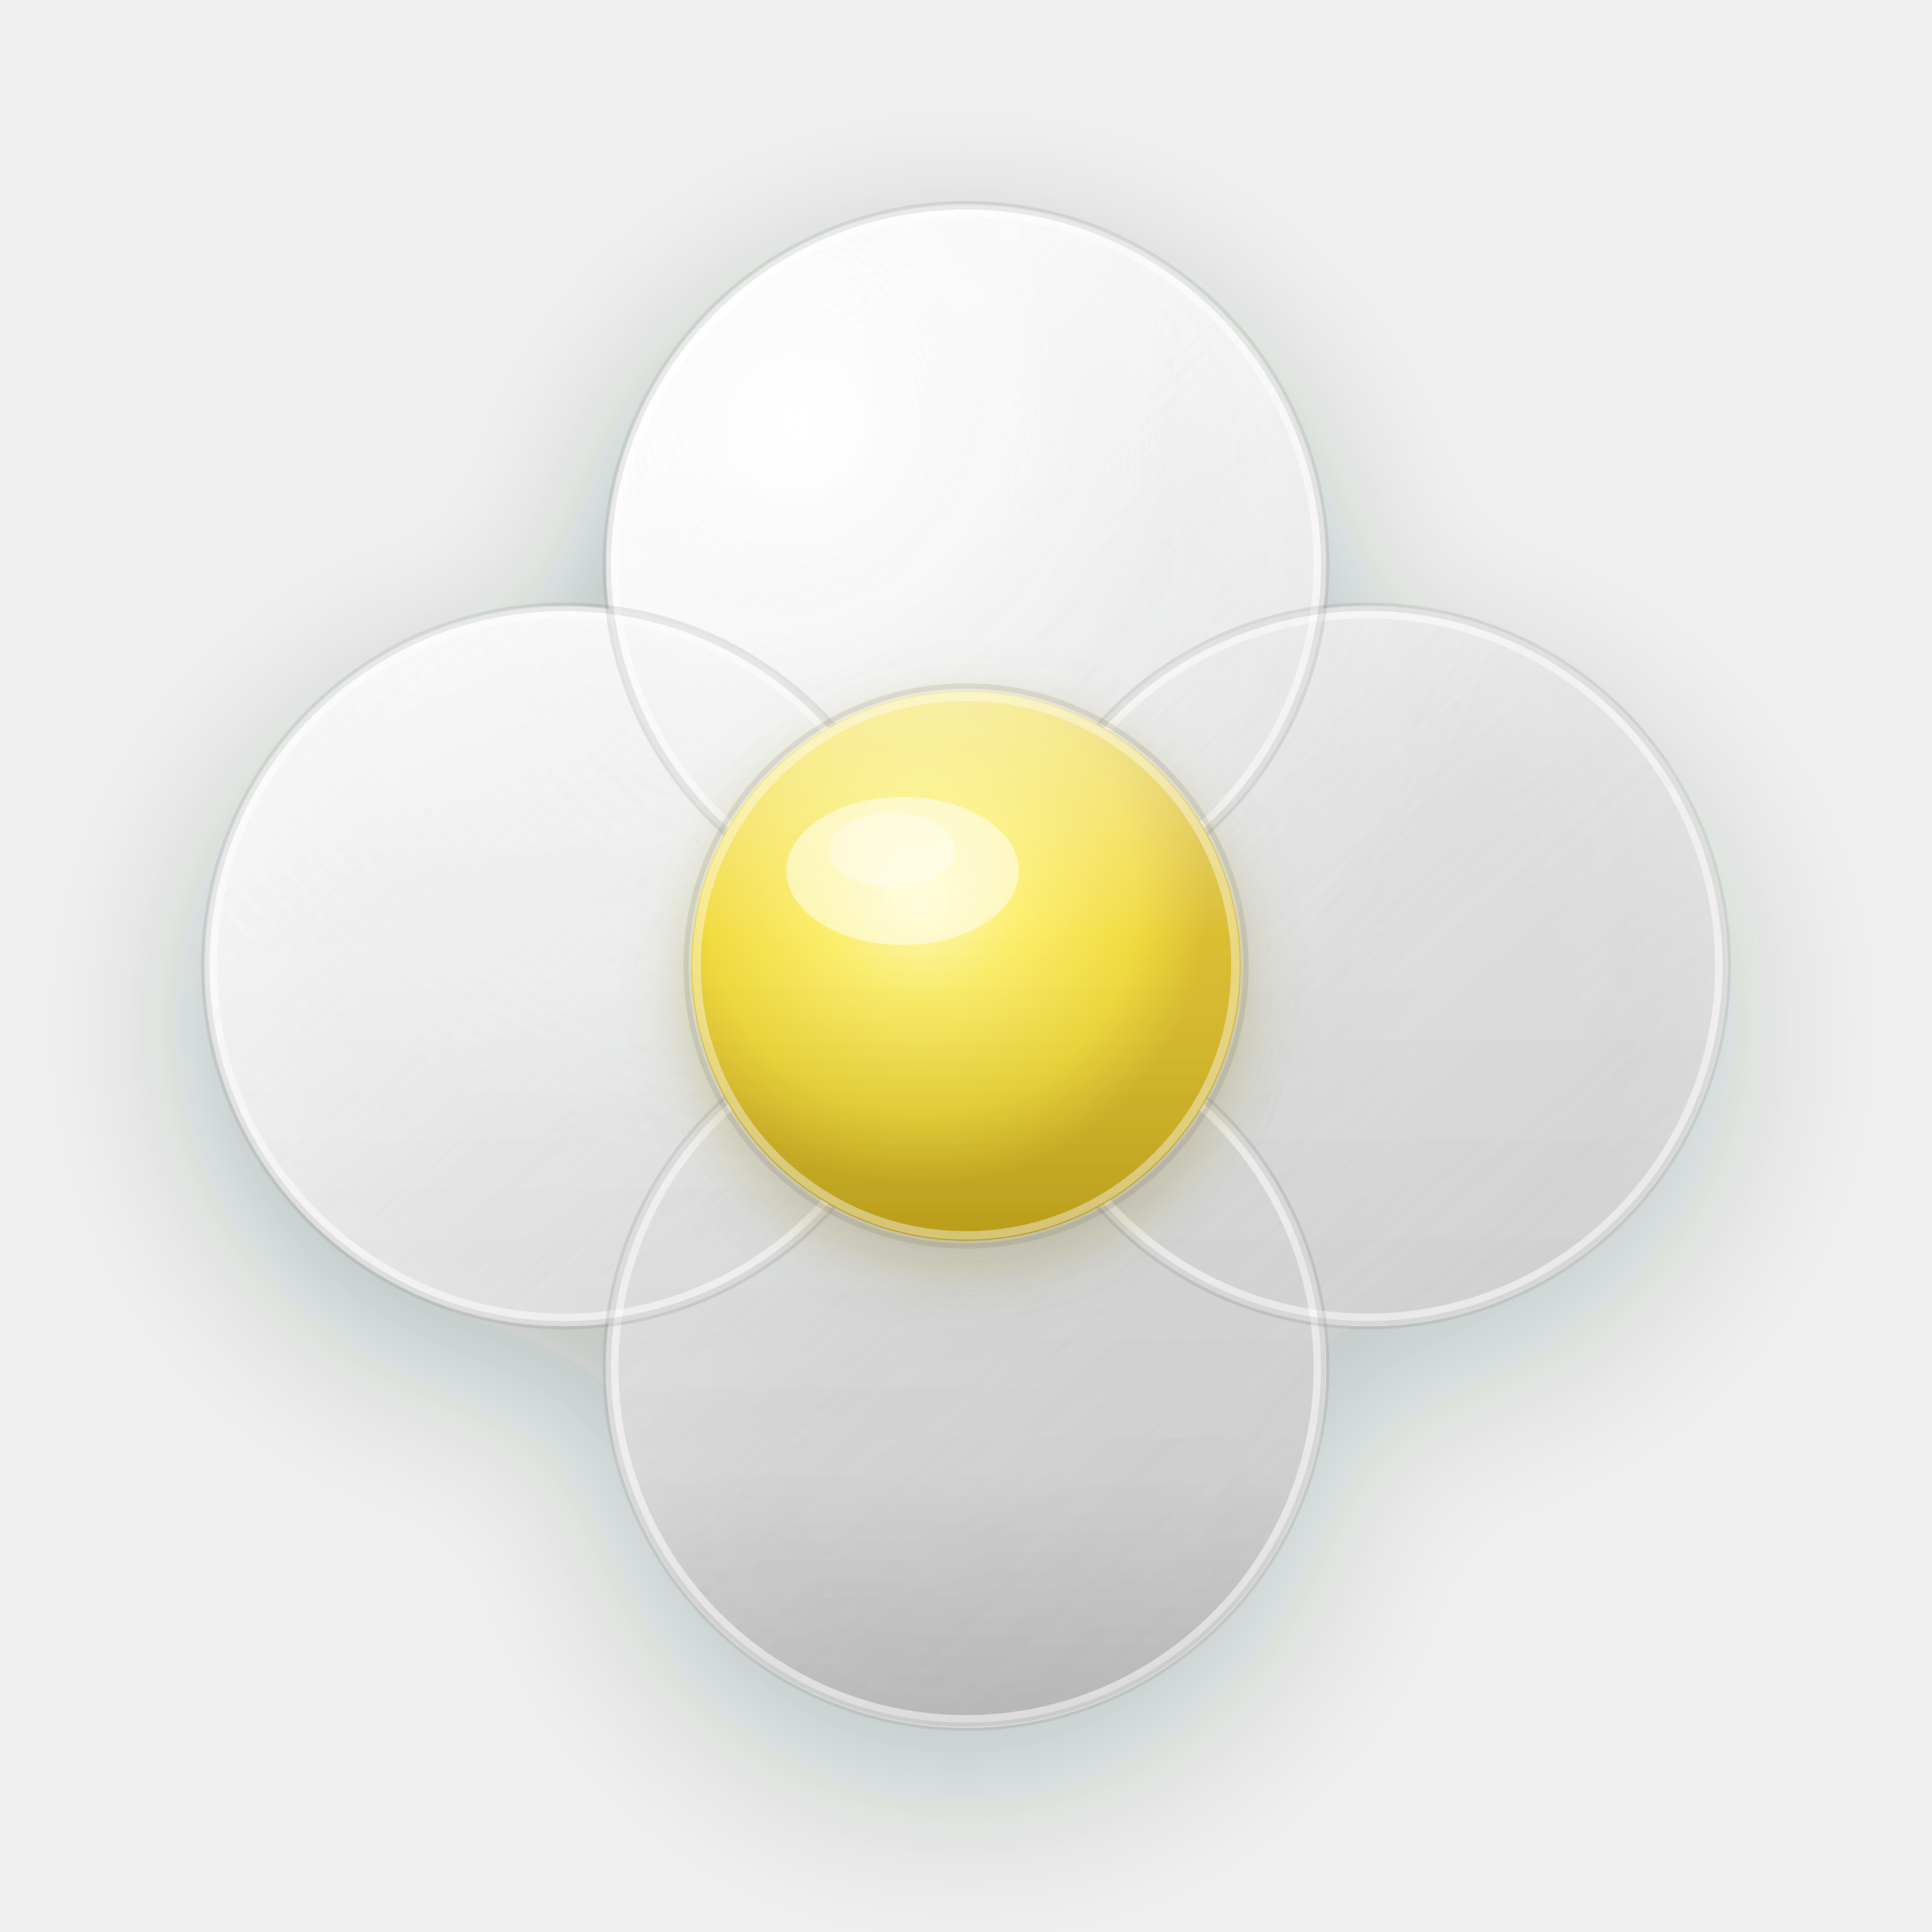
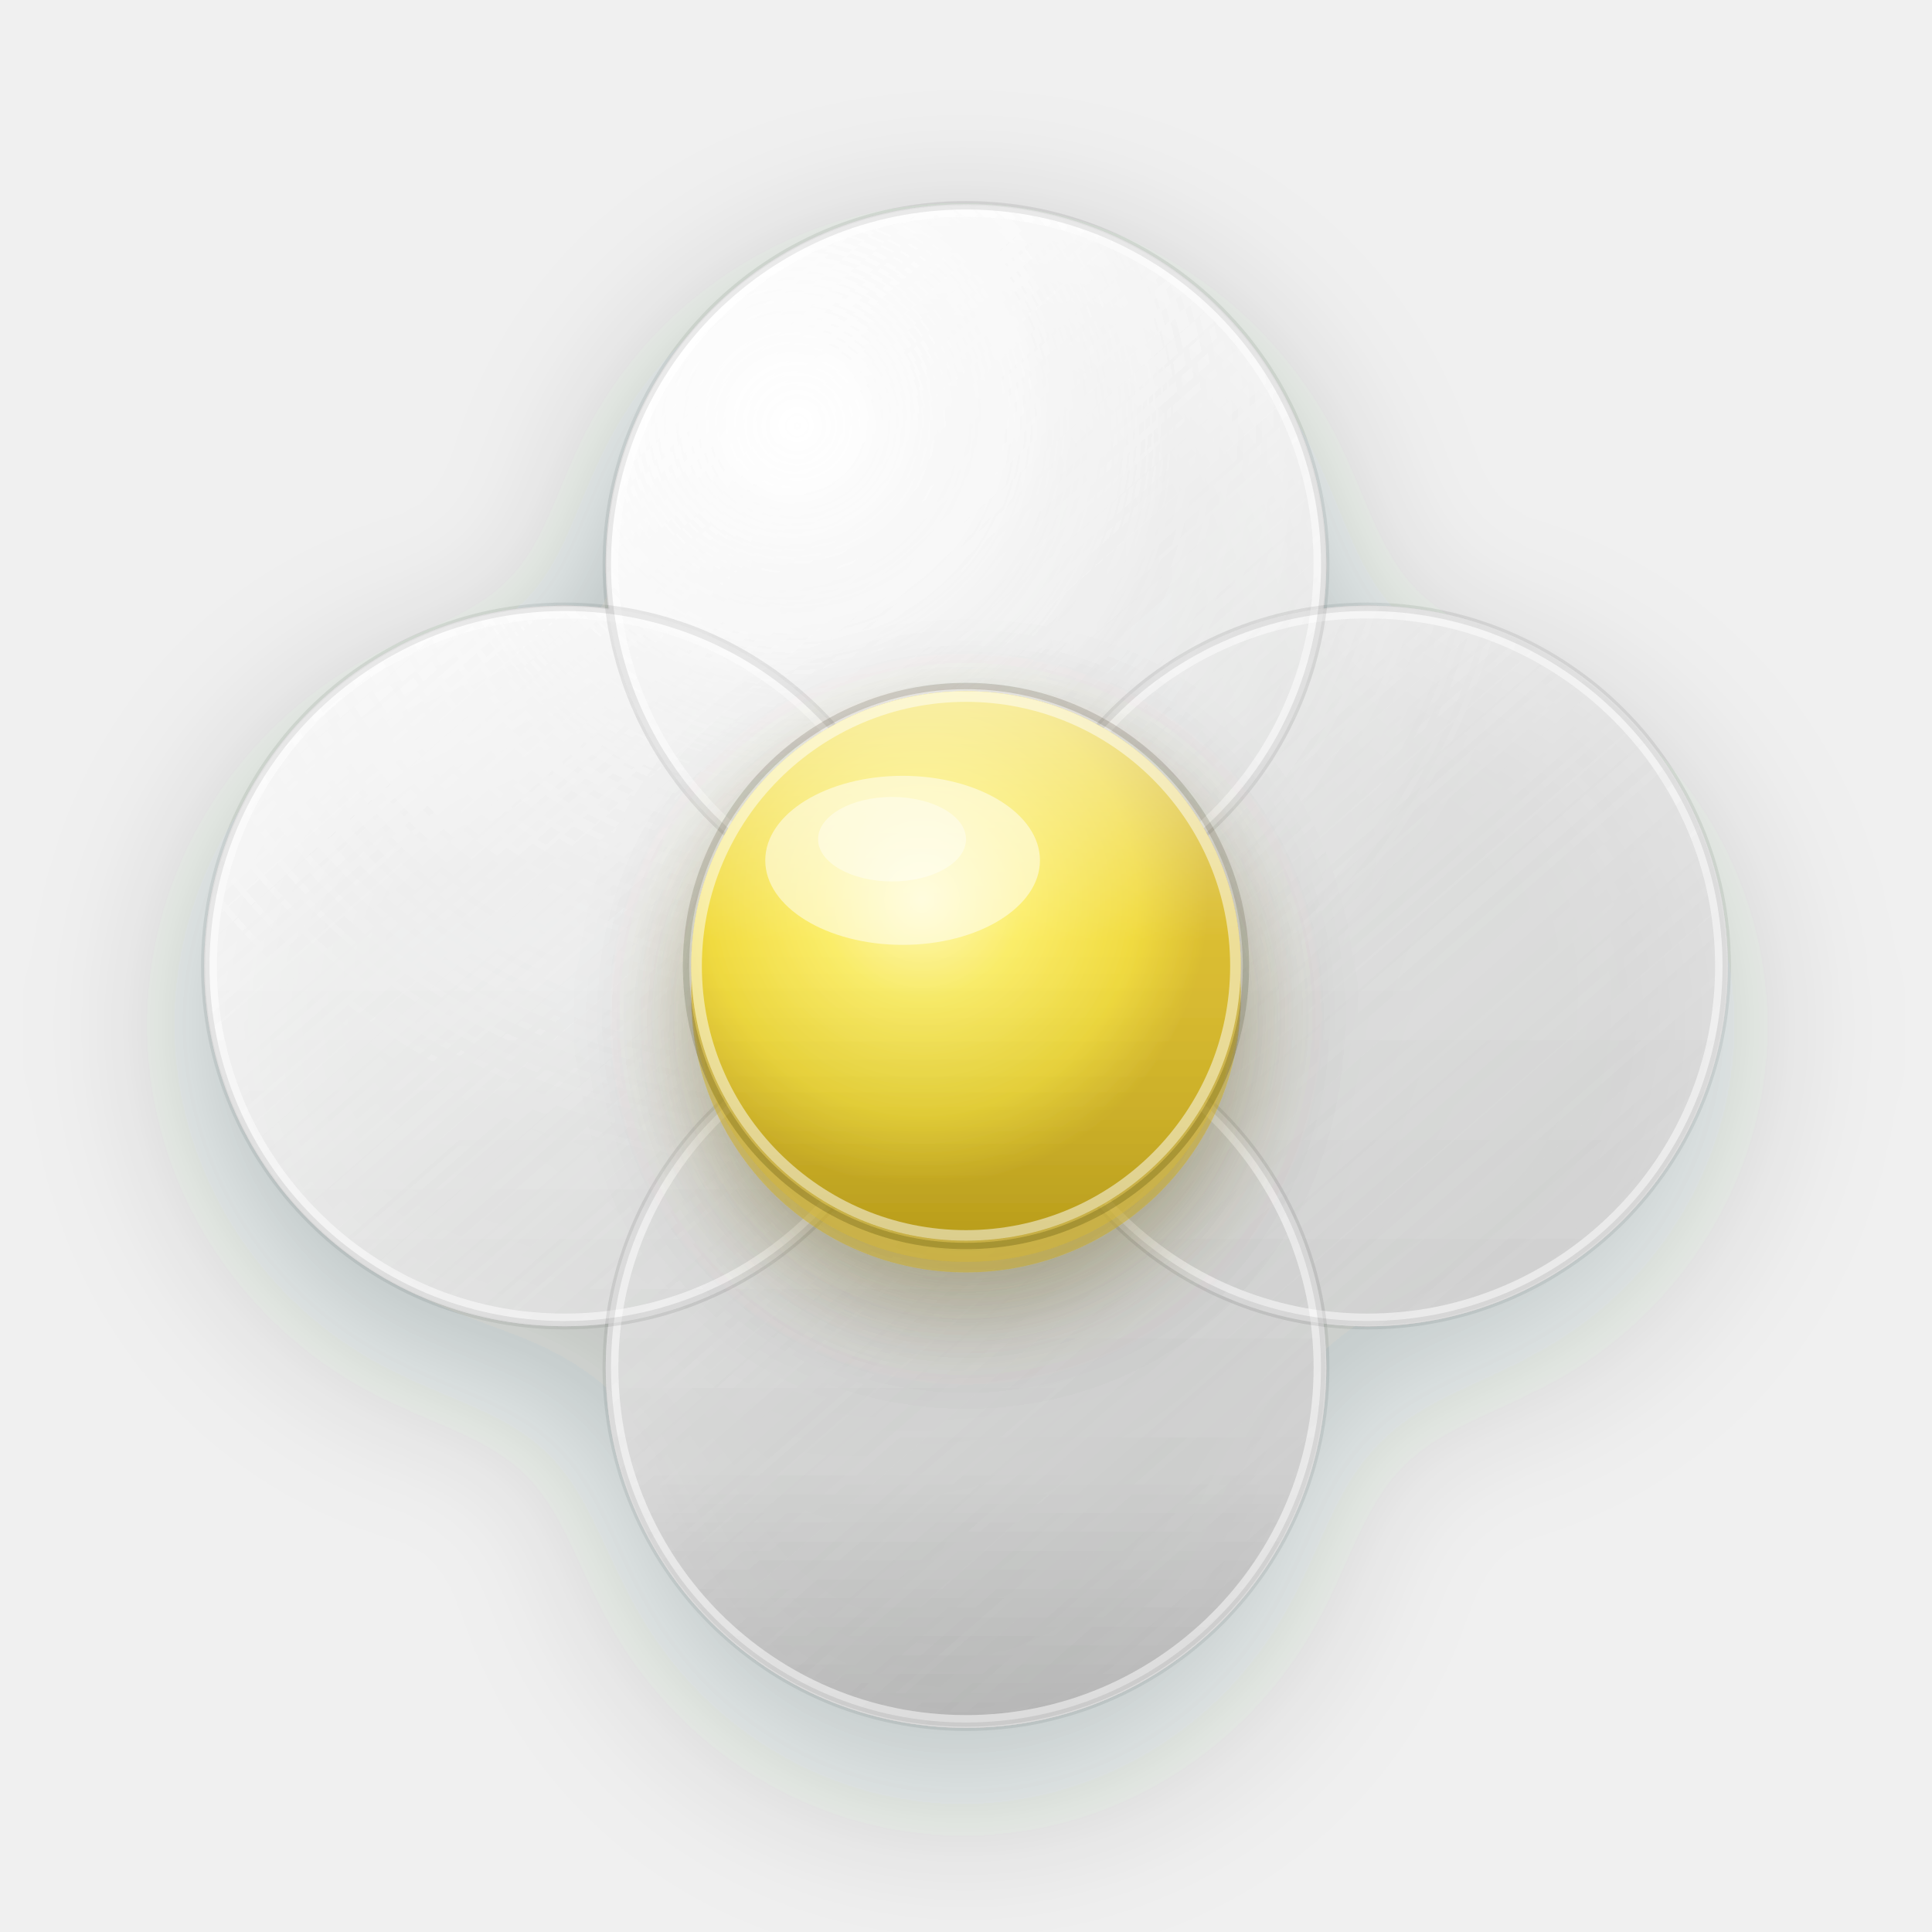
<svg xmlns="http://www.w3.org/2000/svg" viewBox="0 0 512 512">
  <defs>
    <clipPath id="clover">
      <ellipse cx="100" cy="62" rx="34" ry="34" />
      <ellipse cx="138" cy="100" rx="34" ry="34" />
      <ellipse cx="100" cy="138" rx="34" ry="34" />
      <ellipse cx="62" cy="100" rx="34" ry="34" />
    </clipPath>
    <linearGradient id="petalGlass" x1="15%" y1="10%" x2="85%" y2="90%">
      <stop offset="0%" stop-color="#ffffff" stop-opacity="0.85" />
      <stop offset="35%" stop-color="#f4f4f4" stop-opacity="0.7" />
      <stop offset="65%" stop-color="#e0e0e0" stop-opacity="0.58" />
      <stop offset="100%" stop-color="#c8c8c8" stop-opacity="0.48" />
    </linearGradient>
    <radialGradient id="topShine" cx="40%" cy="18%" r="45%">
      <stop offset="0%" stop-color="white" stop-opacity="0.95" />
      <stop offset="50%" stop-color="white" stop-opacity="0.25" />
      <stop offset="100%" stop-color="white" stop-opacity="0" />
    </radialGradient>
    <linearGradient id="bottomEdge" x1="50%" y1="50%" x2="50%" y2="100%">
      <stop offset="0%" stop-color="black" stop-opacity="0" />
      <stop offset="60%" stop-color="black" stop-opacity="0.04" />
      <stop offset="100%" stop-color="black" stop-opacity="0.18" />
    </linearGradient>
    <radialGradient id="centerBase" cx="42%" cy="38%" r="52%">
      <stop offset="0%" stop-color="#FFF8B0" />
      <stop offset="35%" stop-color="#FBEC5D" />
      <stop offset="75%" stop-color="#F0D830" />
      <stop offset="100%" stop-color="#D8B820" />
    </radialGradient>
    <linearGradient id="centerGloss" x1="50%" y1="0%" x2="50%" y2="100%">
      <stop offset="0%" stop-color="white" stop-opacity="0.55" />
      <stop offset="45%" stop-color="white" stop-opacity="0.08" />
      <stop offset="100%" stop-color="black" stop-opacity="0.15" />
    </linearGradient>
    <filter id="outerShadow" x="-18%" y="-10%" width="136%" height="136%">
      <feDropShadow dx="0" dy="6" stdDeviation="8" flood-color="#1a3a2a" flood-opacity="0.35" />
    </filter>
-     <filter id="centerShadow" x="-20%" y="-20%" width="140%" height="140%">
-       <feDropShadow dx="0" dy="2" stdDeviation="3" flood-color="#8a7a20" flood-opacity="0.3" />
+     <filter id="centerShadow" x="-30%" y="-20%" width="160%" height="160%">
+       <feDropShadow dx="0" dy="4" stdDeviation="5" flood-color="#5a4a00" flood-opacity="0.4" />
    </filter>
  </defs>
  <g transform="translate(256,256) scale(2.8) translate(-100,-100)" filter="url(#outerShadow)">
    <rect x="20" y="20" width="160" height="160" fill="url(#petalGlass)" clip-path="url(#clover)" />
    <rect x="20" y="20" width="160" height="160" fill="url(#topShine)" clip-path="url(#clover)" />
    <rect x="20" y="20" width="160" height="160" fill="url(#bottomEdge)" clip-path="url(#clover)" />
    <ellipse cx="100" cy="62" rx="33.5" ry="33.5" fill="none" stroke="white" stroke-width="1.2" opacity="0.5" />
    <ellipse cx="138" cy="100" rx="33.5" ry="33.5" fill="none" stroke="white" stroke-width="1.2" opacity="0.5" />
    <ellipse cx="100" cy="138" rx="33.5" ry="33.5" fill="none" stroke="white" stroke-width="1.2" opacity="0.5" />
    <ellipse cx="62" cy="100" rx="33.5" ry="33.5" fill="none" stroke="white" stroke-width="1.2" opacity="0.5" />
    <ellipse cx="100" cy="62" rx="34" ry="34" fill="none" stroke="black" stroke-width="0.8" opacity="0.08" />
    <ellipse cx="138" cy="100" rx="34" ry="34" fill="none" stroke="black" stroke-width="0.8" opacity="0.08" />
    <ellipse cx="100" cy="138" rx="34" ry="34" fill="none" stroke="black" stroke-width="0.8" opacity="0.08" />
    <ellipse cx="62" cy="100" rx="34" ry="34" fill="none" stroke="black" stroke-width="0.8" opacity="0.08" />
    <g filter="url(#centerShadow)">
+       <ellipse cx="100" cy="103" rx="26" ry="26" fill="#C8A820" opacity="0.5" />
+       <ellipse cx="100" cy="102" rx="26" ry="26" fill="#D8B828" opacity="0.4" />
      <circle cx="100" cy="100" r="26" fill="url(#centerBase)" />
      <circle cx="100" cy="100" r="26" fill="url(#centerGloss)" />
-       <ellipse cx="94" cy="91" rx="11" ry="7" fill="white" opacity="0.5" />
-       <ellipse cx="93" cy="89" rx="6" ry="3.5" fill="white" opacity="0.35" />
-       <circle cx="100" cy="100" r="25.5" fill="none" stroke="white" stroke-width="0.8" opacity="0.4" />
-       <circle cx="100" cy="100" r="26.5" fill="none" stroke="black" stroke-width="0.5" opacity="0.1" />
+       <ellipse cx="94" cy="90" rx="13" ry="8" fill="white" opacity="0.5" />
+       <ellipse cx="93" cy="88" rx="7" ry="4" fill="white" opacity="0.4" />
+       <circle cx="100" cy="100" r="25.5" fill="none" stroke="white" stroke-width="1" opacity="0.5" />
+       <circle cx="100" cy="100" r="26.5" fill="none" stroke="black" stroke-width="0.6" opacity="0.15" />
    </g>
  </g>
</svg>
